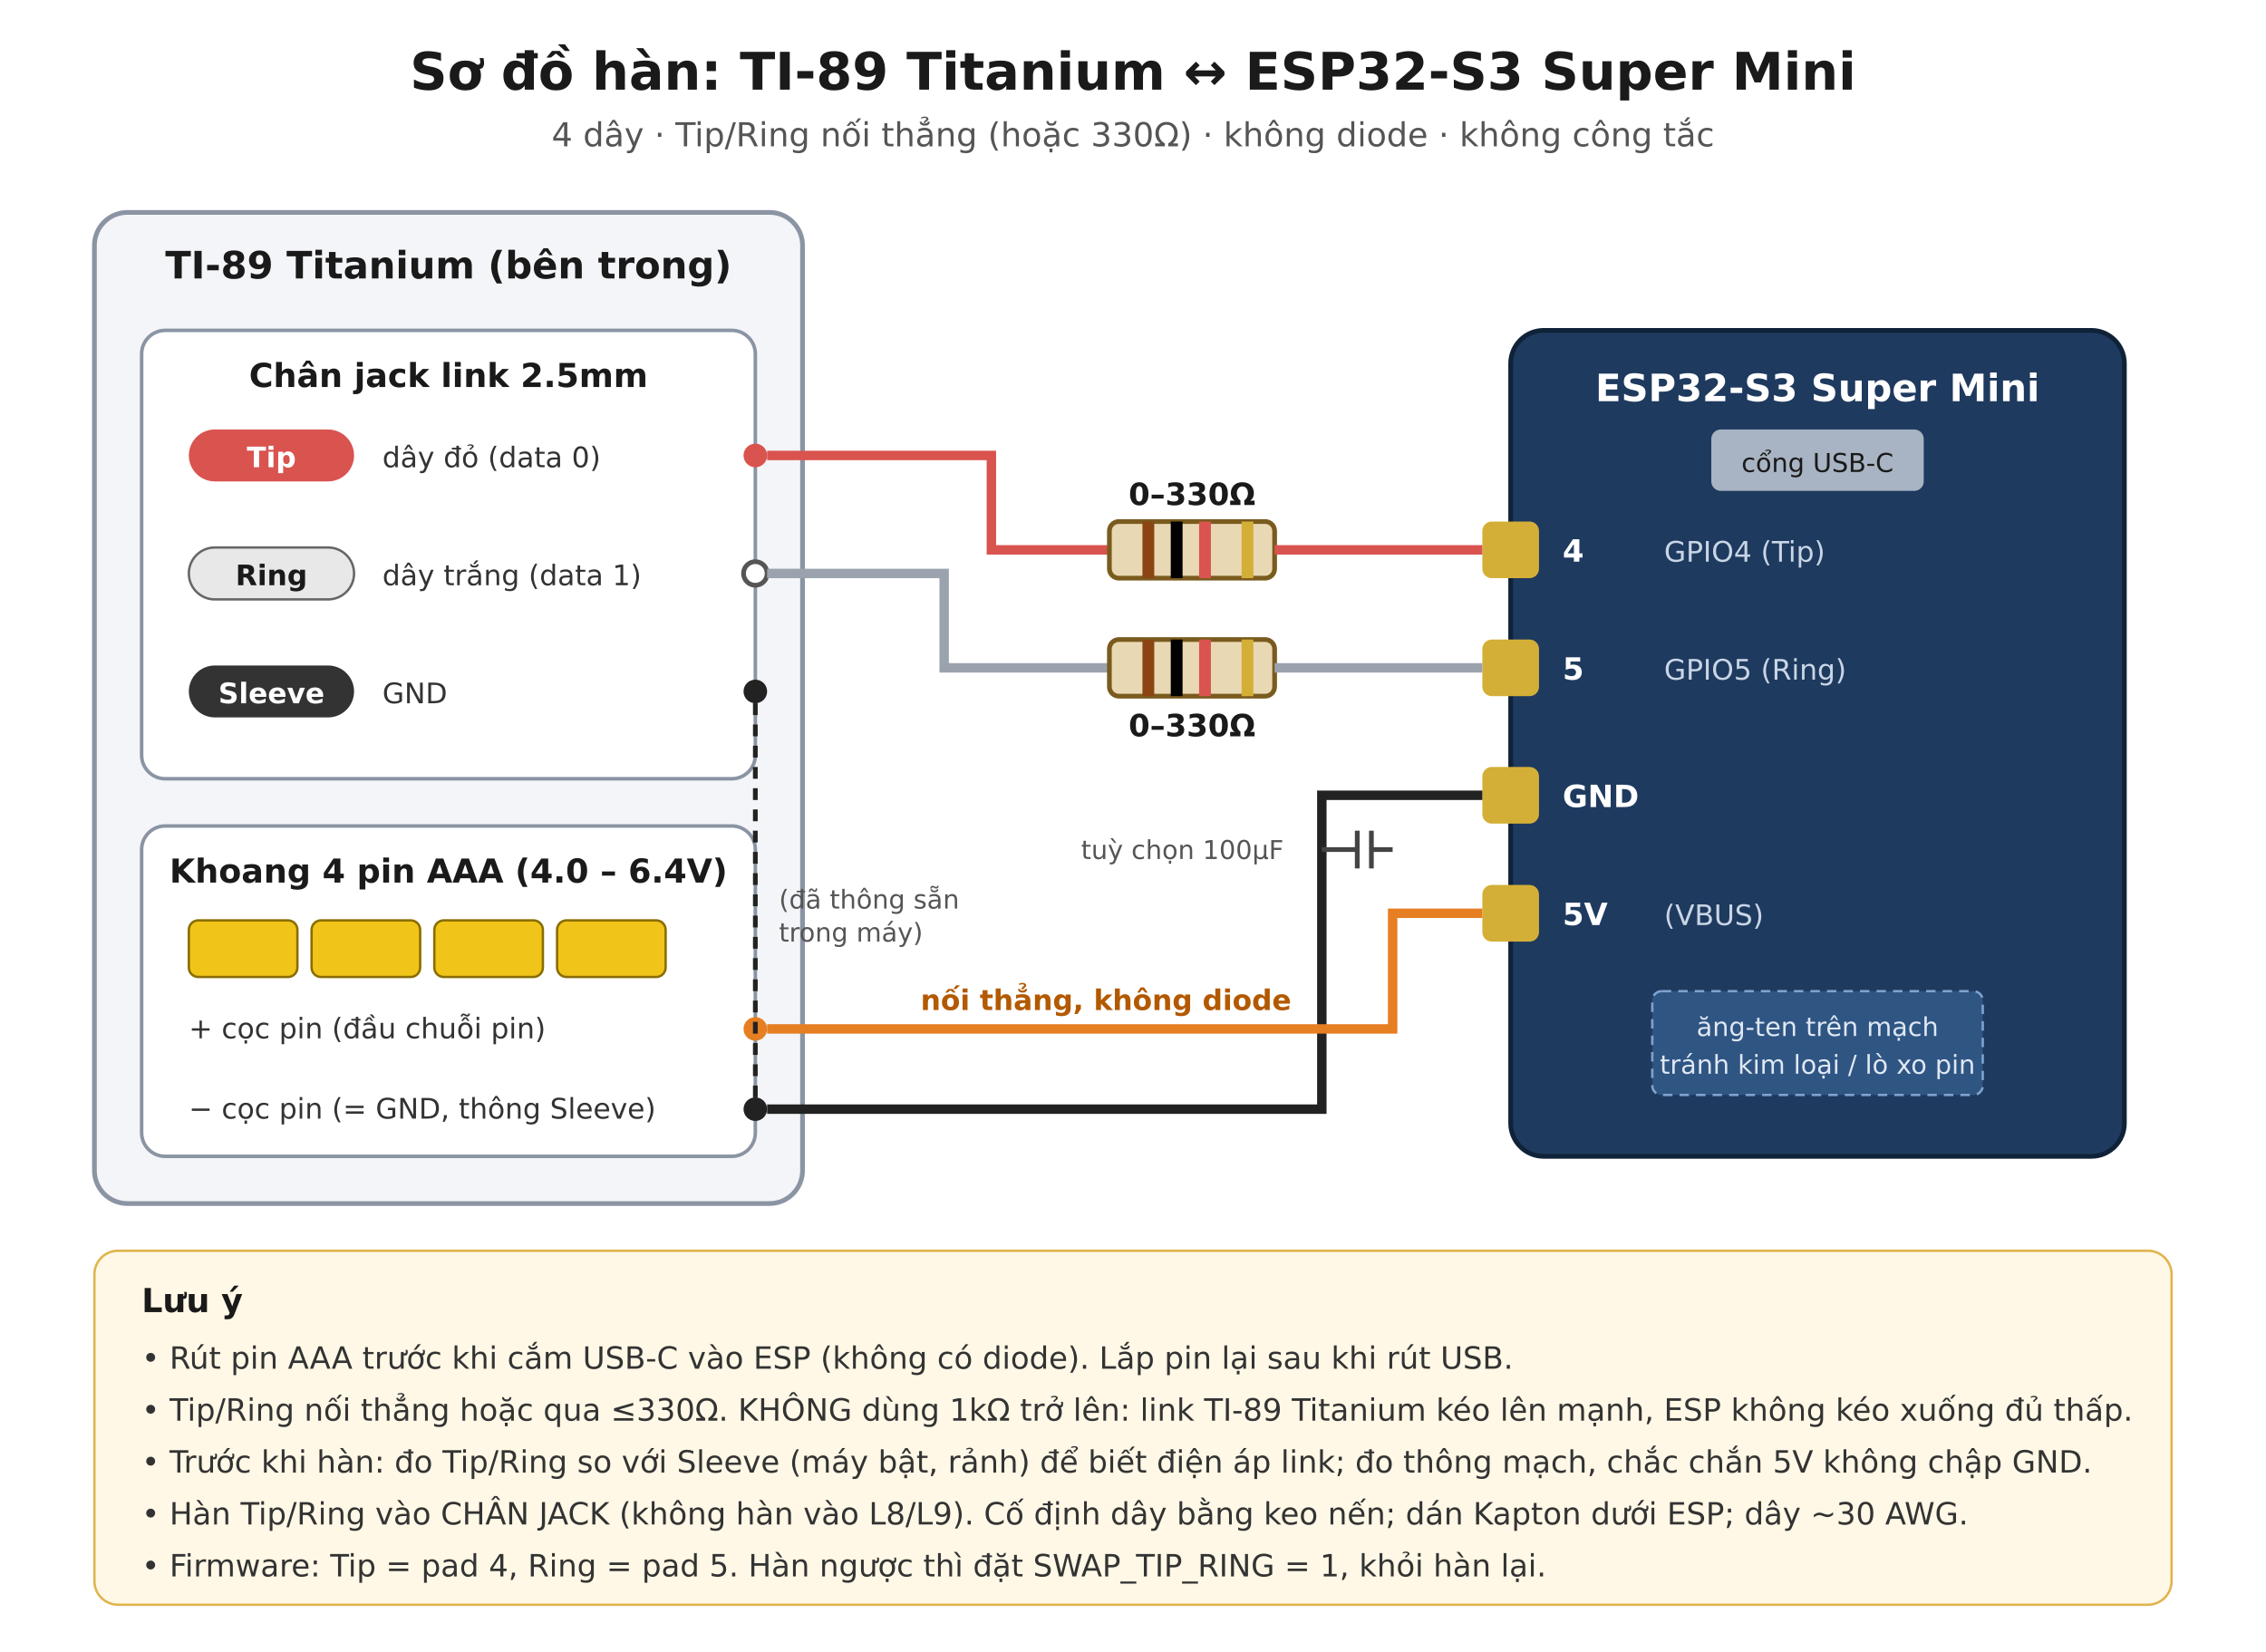
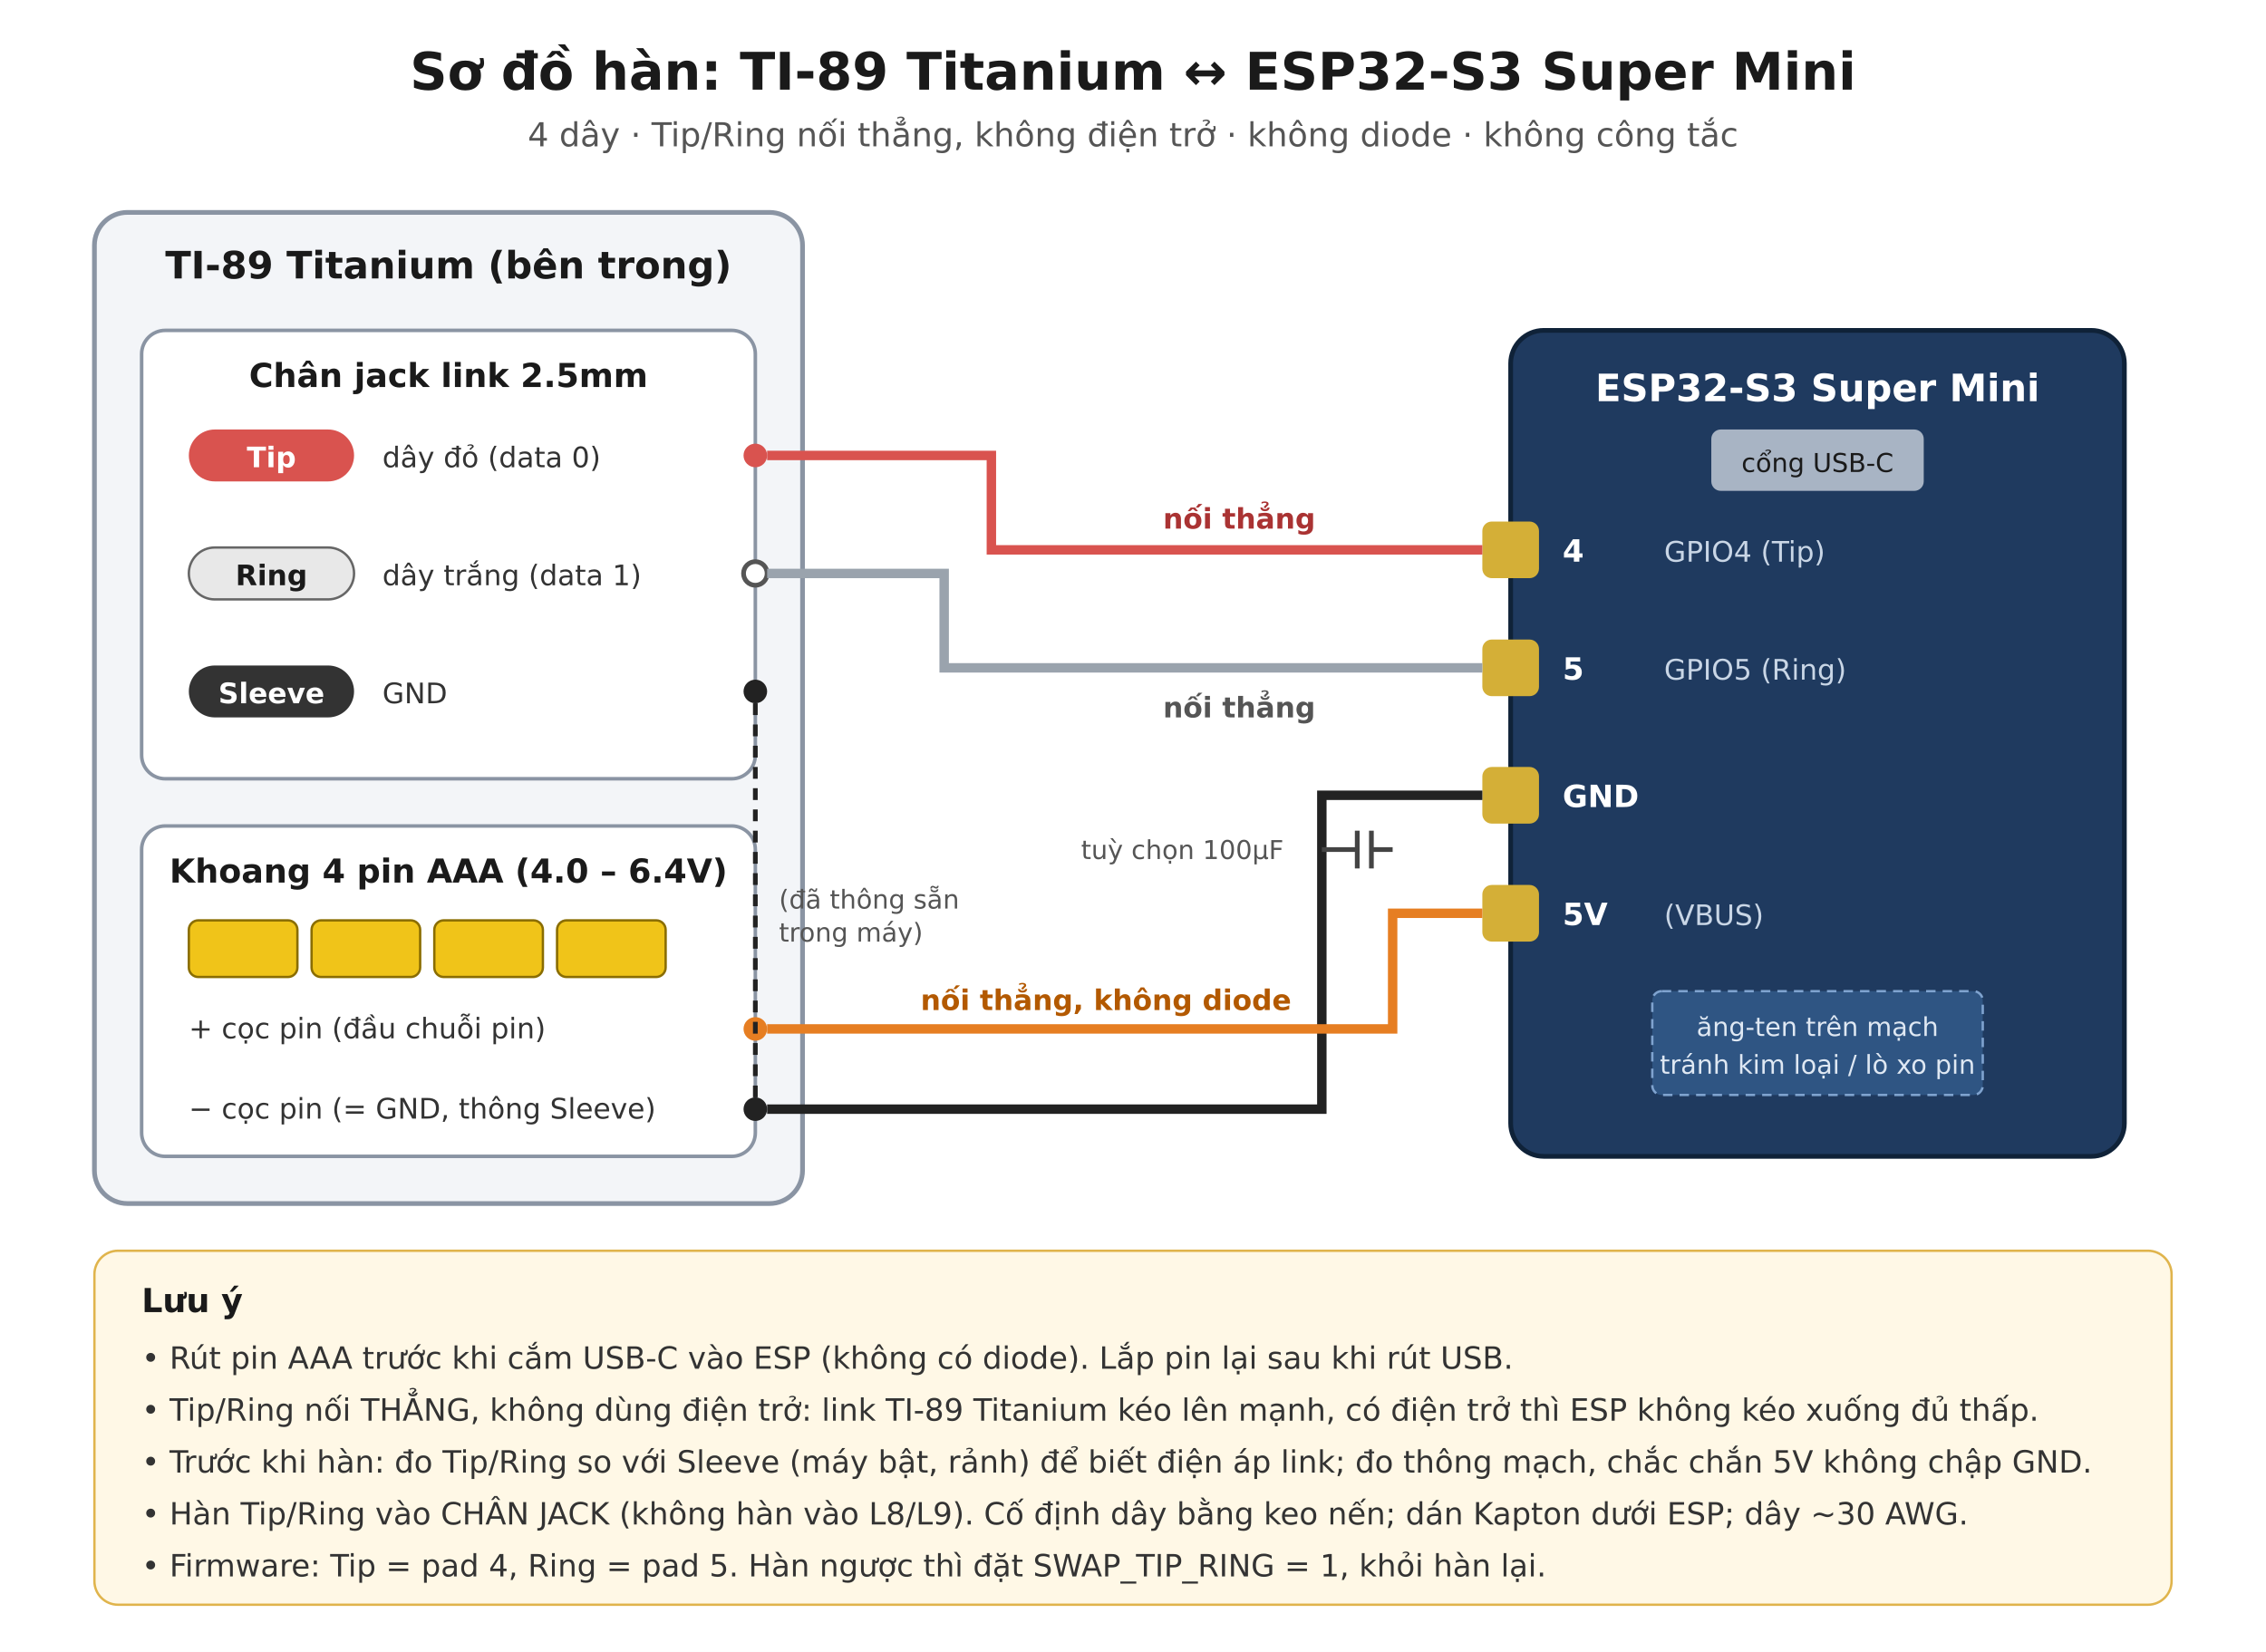
<svg xmlns="http://www.w3.org/2000/svg" viewBox="0 0 960 700" width="960" height="700" font-family="DejaVu Sans, Arial, sans-serif">
  <rect width="960" height="700" fill="#ffffff" />
  <text x="480" y="38" text-anchor="middle" font-size="22" font-weight="bold" fill="#1a1a1a">Sơ đồ hàn: TI-89 Titanium ↔ ESP32-S3 Super Mini</text>
-   <text x="480" y="62" text-anchor="middle" font-size="14" fill="#555">4 dây · Tip/Ring nối thẳng (hoặc 330Ω) · không diode · không công tắc</text>
+   <text x="480" y="62" text-anchor="middle" font-size="14" fill="#555">4 dây · Tip/Ring nối thẳng, không điện trở · không diode · không công tắc</text>
  <rect x="40" y="90" width="300" height="420" rx="14" fill="#f3f5f8" stroke="#8a94a3" stroke-width="2" />
  <text x="190" y="118" text-anchor="middle" font-size="16" font-weight="bold" fill="#1a1a1a">TI-89 Titanium (bên trong)</text>
  <rect x="60" y="140" width="260" height="190" rx="10" fill="#ffffff" stroke="#8a94a3" stroke-width="1.5" />
  <text x="190" y="164" text-anchor="middle" font-size="14" font-weight="bold" fill="#1a1a1a">Chân jack link 2.5mm</text>
  <rect x="80" y="182" width="70" height="22" rx="11" fill="#d9534f" />
  <text x="115" y="198" text-anchor="middle" font-size="12" fill="#fff" font-weight="bold">Tip</text>
  <rect x="80" y="232" width="70" height="22" rx="11" fill="#e8e8e8" stroke="#666" />
  <text x="115" y="248" text-anchor="middle" font-size="12" fill="#1a1a1a" font-weight="bold">Ring</text>
  <rect x="80" y="282" width="70" height="22" rx="11" fill="#333" />
  <text x="115" y="298" text-anchor="middle" font-size="12" fill="#fff" font-weight="bold">Sleeve</text>
  <text x="162" y="198" font-size="12" fill="#333">dây đỏ (data 0)</text>
  <text x="162" y="248" font-size="12" fill="#333">dây trắng (data 1)</text>
  <text x="162" y="298" font-size="12" fill="#333">GND</text>
  <circle cx="320" cy="193" r="5" fill="#d9534f" />
  <circle cx="320" cy="243" r="5" fill="#fff" stroke="#555" stroke-width="2" />
  <circle cx="320" cy="293" r="5" fill="#222" />
  <rect x="60" y="350" width="260" height="140" rx="10" fill="#ffffff" stroke="#8a94a3" stroke-width="1.5" />
  <text x="190" y="374" text-anchor="middle" font-size="14" font-weight="bold" fill="#1a1a1a">Khoang 4 pin AAA (4.0 – 6.4V)</text>
  <g>
    <rect x="80" y="390" width="46" height="24" rx="4" fill="#f0c419" stroke="#8a6d00" />
    <rect x="132" y="390" width="46" height="24" rx="4" fill="#f0c419" stroke="#8a6d00" />
    <rect x="184" y="390" width="46" height="24" rx="4" fill="#f0c419" stroke="#8a6d00" />
    <rect x="236" y="390" width="46" height="24" rx="4" fill="#f0c419" stroke="#8a6d00" />
  </g>
  <text x="80" y="440" font-size="12" fill="#333">+ cọc pin (đầu chuỗi pin)</text>
  <text x="80" y="474" font-size="12" fill="#333">− cọc pin (= GND, thông Sleeve)</text>
  <circle cx="320" cy="436" r="5" fill="#e67e22" />
  <circle cx="320" cy="470" r="5" fill="#222" />
  <rect x="640" y="140" width="260" height="350" rx="14" fill="#1f3a5f" stroke="#0f2238" stroke-width="2" />
  <text x="770" y="170" text-anchor="middle" font-size="16" font-weight="bold" fill="#ffffff">ESP32-S3 Super Mini</text>
  <rect x="725" y="182" width="90" height="26" rx="4" fill="#a8b4c4" />
  <text x="770" y="200" text-anchor="middle" font-size="11" fill="#1a1a1a">cổng USB-C</text>
  <rect x="700" y="420" width="140" height="44" rx="4" fill="#2f5583" stroke="#7fa3cf" stroke-dasharray="4 3" />
  <text x="770" y="439" text-anchor="middle" font-size="11" fill="#dfe8f3">ăng-ten trên mạch</text>
  <text x="770" y="455" text-anchor="middle" font-size="11" fill="#dfe8f3">tránh kim loại / lò xo pin</text>
  <g font-size="13" font-weight="bold">
    <rect x="628" y="221" width="24" height="24" rx="4" fill="#d4af37" />
    <text x="662" y="238" fill="#fff">4</text>
    <text x="705" y="238" fill="#c9d6e6" font-weight="normal" font-size="12">GPIO4 (Tip)</text>
    <rect x="628" y="271" width="24" height="24" rx="4" fill="#d4af37" />
    <text x="662" y="288" fill="#fff">5</text>
    <text x="705" y="288" fill="#c9d6e6" font-weight="normal" font-size="12">GPIO5 (Ring)</text>
    <rect x="628" y="325" width="24" height="24" rx="4" fill="#d4af37" />
    <text x="662" y="342" fill="#fff">GND</text>
    <rect x="628" y="375" width="24" height="24" rx="4" fill="#d4af37" />
    <text x="662" y="392" fill="#fff">5V</text>
    <text x="705" y="392" fill="#c9d6e6" font-weight="normal" font-size="12">(VBUS)</text>
  </g>
-   <polyline points="325,193 420,193 420,233 470,233" fill="none" stroke="#d9534f" stroke-width="4" />
-   <rect x="470" y="221" width="70" height="24" rx="4" fill="#e9d8b4" stroke="#7a5b1e" stroke-width="2" />
-   <rect x="484" y="221" width="5" height="24" fill="#8b4513" />
-   <rect x="496" y="221" width="5" height="24" fill="#000" />
-   <rect x="508" y="221" width="5" height="24" fill="#d9534f" />
-   <rect x="526" y="221" width="5" height="24" fill="#d4af37" />
-   <text x="505" y="214" text-anchor="middle" font-size="13" font-weight="bold" fill="#1a1a1a">0–330Ω</text>
-   <line x1="540" y1="233" x2="628" y2="233" stroke="#d9534f" stroke-width="4" />
-   <polyline points="325,243 400,243 400,283 470,283" fill="none" stroke="#9aa3ad" stroke-width="4" />
-   <rect x="470" y="271" width="70" height="24" rx="4" fill="#e9d8b4" stroke="#7a5b1e" stroke-width="2" />
-   <rect x="484" y="271" width="5" height="24" fill="#8b4513" />
-   <rect x="496" y="271" width="5" height="24" fill="#000" />
-   <rect x="508" y="271" width="5" height="24" fill="#d9534f" />
-   <rect x="526" y="271" width="5" height="24" fill="#d4af37" />
-   <text x="505" y="312" text-anchor="middle" font-size="13" font-weight="bold" fill="#1a1a1a">0–330Ω</text>
-   <line x1="540" y1="283" x2="628" y2="283" stroke="#9aa3ad" stroke-width="4" />
+   <polyline points="325,193 420,193 420,233 628,233" fill="none" stroke="#d9534f" stroke-width="4" />
+   <text x="525" y="224" text-anchor="middle" font-size="12" fill="#a33" font-weight="bold">nối thẳng</text>
+   <polyline points="325,243 400,243 400,283 628,283" fill="none" stroke="#9aa3ad" stroke-width="4" />
+   <text x="525" y="304" text-anchor="middle" font-size="12" fill="#555" font-weight="bold">nối thẳng</text>
  <polyline points="325,470 560,470 560,337 628,337" fill="none" stroke="#222" stroke-width="4" />
  <line x1="320" y1="298" x2="320" y2="465" stroke="#222" stroke-width="2" stroke-dasharray="5 4" />
  <text x="330" y="385" font-size="11" fill="#555">(đã thông sẵn</text>
  <text x="330" y="399" font-size="11" fill="#555">trong máy)</text>
  <polyline points="325,436 590,436 590,387 628,387" fill="none" stroke="#e67e22" stroke-width="4" />
  <text x="390" y="428" font-size="12" fill="#b35900" font-weight="bold">nối thẳng, không diode</text>
  <g>
    <line x1="560" y1="360" x2="575" y2="360" stroke="#444" stroke-width="2" />
    <line x1="575" y1="352" x2="575" y2="368" stroke="#444" stroke-width="2" />
    <line x1="581" y1="352" x2="581" y2="368" stroke="#444" stroke-width="2" />
    <line x1="581" y1="360" x2="590" y2="360" stroke="#444" stroke-width="2" />
    <text x="458" y="364" font-size="11" fill="#555">tuỳ chọn 100µF</text>
  </g>
  <rect x="40" y="530" width="880" height="150" rx="10" fill="#fff8e6" stroke="#e0b44c" />
  <text x="60" y="556" font-size="14" font-weight="bold" fill="#1a1a1a">Lưu ý</text>
  <g font-size="13" fill="#333">
    <text x="60" y="580">• Rút pin AAA trước khi cắm USB-C vào ESP (không có diode). Lắp pin lại sau khi rút USB.</text>
-     <text x="60" y="602">• Tip/Ring nối thẳng hoặc qua ≤330Ω. KHÔNG dùng 1kΩ trở lên: link TI-89 Titanium kéo lên mạnh, ESP không kéo xuống đủ thấp.</text>
+     <text x="60" y="602">• Tip/Ring nối THẲNG, không dùng điện trở: link TI-89 Titanium kéo lên mạnh, có điện trở thì ESP không kéo xuống đủ thấp.</text>
    <text x="60" y="624">• Trước khi hàn: đo Tip/Ring so với Sleeve (máy bật, rảnh) để biết điện áp link; đo thông mạch, chắc chắn 5V không chập GND.</text>
    <text x="60" y="646">• Hàn Tip/Ring vào CHÂN JACK (không hàn vào L8/L9). Cố định dây bằng keo nến; dán Kapton dưới ESP; dây ~30 AWG.</text>
    <text x="60" y="668">• Firmware: Tip = pad 4, Ring = pad 5. Hàn ngược thì đặt SWAP_TIP_RING = 1, khỏi hàn lại.</text>
  </g>
</svg>
